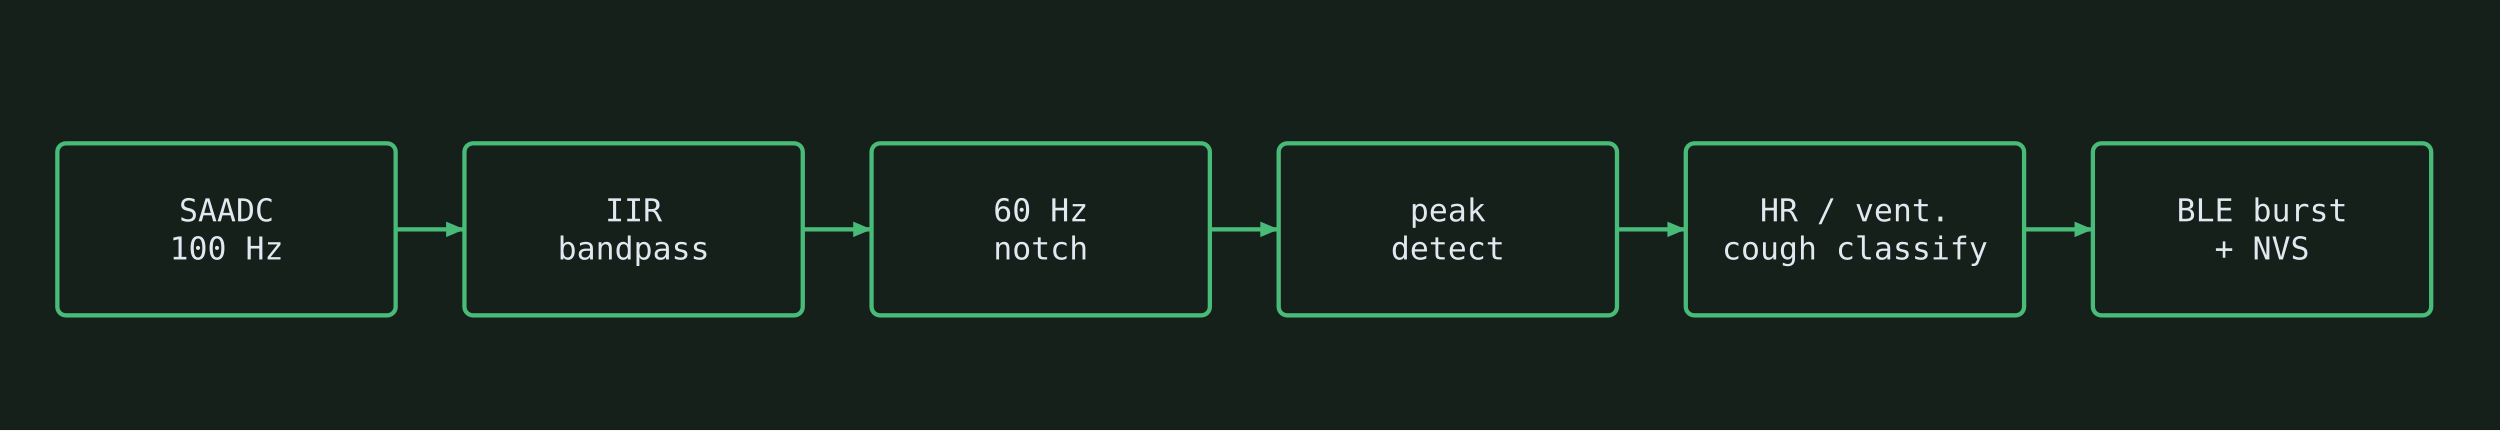
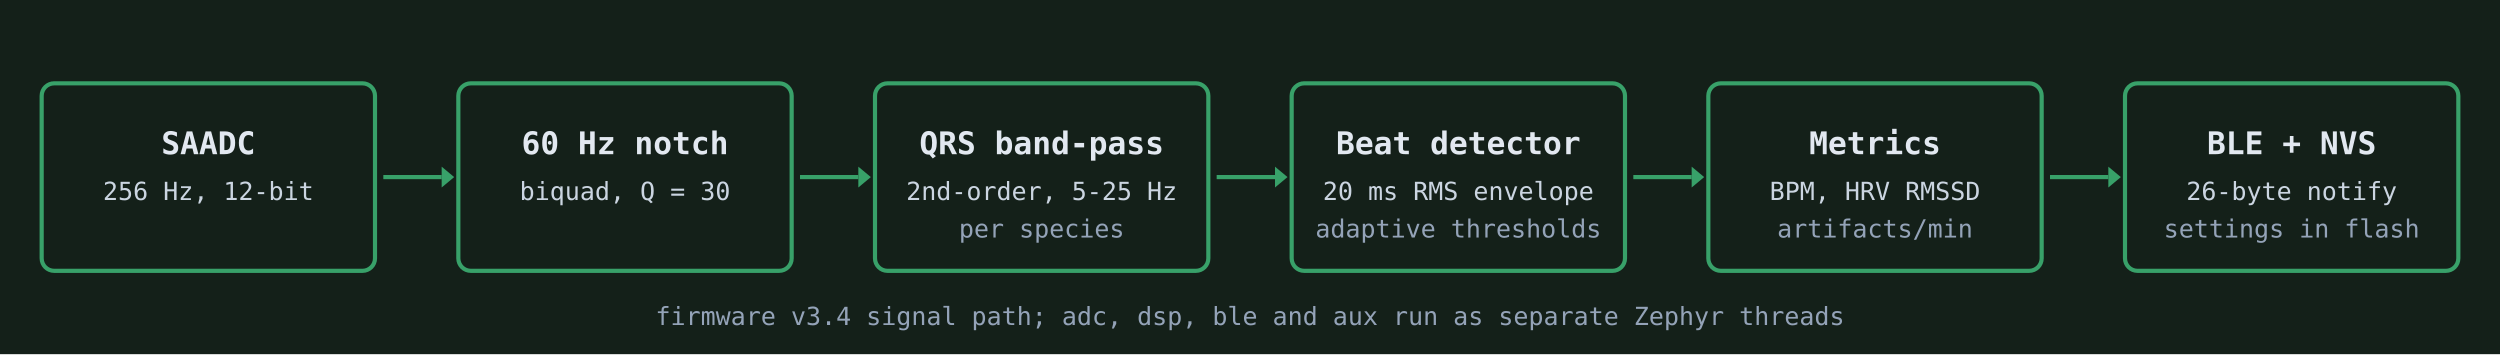
- <svg xmlns="http://www.w3.org/2000/svg" viewBox="0 0 872 150" role="img" aria-label="Firmware flow: SAADC 100 Hz, IIR bandpass, 60 Hz notch, peak detect, HR/ventilation/cough classify, BLE burst and NVS">
-   <rect width="872" height="150" fill="#142019" />
-   <rect x="20" y="50" width="118" height="60" rx="3" fill="none" stroke="#48bb78" stroke-width="1.5" />
-   <text x="79.0" y="77.2" fill="#e2e8f0" font-family="JetBrains Mono, ui-monospace, Menlo, monospace" font-size="11" text-anchor="middle">SAADC</text>
-   <text x="79.0" y="90.5" fill="#e2e8f0" font-family="JetBrains Mono, ui-monospace, Menlo, monospace" font-size="11" text-anchor="middle">100 Hz</text>
-   <line x1="138" y1="80" x2="162" y2="80" stroke="#48bb78" stroke-width="1.5" />
-   <polygon points="162,80 155.6,82.7 155.6,77.3" fill="#48bb78" />
-   <rect x="162" y="50" width="118" height="60" rx="3" fill="none" stroke="#48bb78" stroke-width="1.5" />
-   <text x="221.0" y="77.2" fill="#e2e8f0" font-family="JetBrains Mono, ui-monospace, Menlo, monospace" font-size="11" text-anchor="middle">IIR</text>
-   <text x="221.0" y="90.5" fill="#e2e8f0" font-family="JetBrains Mono, ui-monospace, Menlo, monospace" font-size="11" text-anchor="middle">bandpass</text>
-   <line x1="280" y1="80" x2="304" y2="80" stroke="#48bb78" stroke-width="1.5" />
-   <polygon points="304,80 297.6,82.7 297.6,77.3" fill="#48bb78" />
-   <rect x="304" y="50" width="118" height="60" rx="3" fill="none" stroke="#48bb78" stroke-width="1.5" />
-   <text x="363.0" y="77.2" fill="#e2e8f0" font-family="JetBrains Mono, ui-monospace, Menlo, monospace" font-size="11" text-anchor="middle">60 Hz</text>
-   <text x="363.0" y="90.5" fill="#e2e8f0" font-family="JetBrains Mono, ui-monospace, Menlo, monospace" font-size="11" text-anchor="middle">notch</text>
-   <line x1="422" y1="80" x2="446" y2="80" stroke="#48bb78" stroke-width="1.5" />
-   <polygon points="446,80 439.6,82.7 439.6,77.3" fill="#48bb78" />
-   <rect x="446" y="50" width="118" height="60" rx="3" fill="none" stroke="#48bb78" stroke-width="1.5" />
-   <text x="505.0" y="77.2" fill="#e2e8f0" font-family="JetBrains Mono, ui-monospace, Menlo, monospace" font-size="11" text-anchor="middle">peak</text>
-   <text x="505.0" y="90.5" fill="#e2e8f0" font-family="JetBrains Mono, ui-monospace, Menlo, monospace" font-size="11" text-anchor="middle">detect</text>
-   <line x1="564" y1="80" x2="588" y2="80" stroke="#48bb78" stroke-width="1.5" />
-   <polygon points="588,80 581.6,82.7 581.6,77.3" fill="#48bb78" />
-   <rect x="588" y="50" width="118" height="60" rx="3" fill="none" stroke="#48bb78" stroke-width="1.5" />
-   <text x="647.0" y="77.2" fill="#e2e8f0" font-family="JetBrains Mono, ui-monospace, Menlo, monospace" font-size="11" text-anchor="middle">HR / vent.</text>
-   <text x="647.0" y="90.5" fill="#e2e8f0" font-family="JetBrains Mono, ui-monospace, Menlo, monospace" font-size="11" text-anchor="middle">cough classify</text>
-   <line x1="706" y1="80" x2="730" y2="80" stroke="#48bb78" stroke-width="1.5" />
-   <polygon points="730,80 723.6,82.7 723.6,77.3" fill="#48bb78" />
-   <rect x="730" y="50" width="118" height="60" rx="3" fill="none" stroke="#48bb78" stroke-width="1.5" />
-   <text x="789.0" y="77.2" fill="#e2e8f0" font-family="JetBrains Mono, ui-monospace, Menlo, monospace" font-size="11" text-anchor="middle">BLE burst</text>
-   <text x="789.0" y="90.5" fill="#e2e8f0" font-family="JetBrains Mono, ui-monospace, Menlo, monospace" font-size="11" text-anchor="middle">+ NVS</text>
+ <svg xmlns="http://www.w3.org/2000/svg" viewBox="0 0 1200 170" width="1200" height="170">
+   <rect width="1200" height="170" fill="#142019" />
+   <rect x="20" y="40" width="160" height="90" rx="6" fill="#142019" stroke="#38a169" stroke-width="2" />
+   <text x="100.0" y="74" text-anchor="middle" fill="#e2e8f0" font-size="15" font-weight="700" font-family="'JetBrains Mono','DejaVu Sans Mono',monospace">SAADC</text>
+   <text x="100.0" y="96" text-anchor="middle" fill="#cbd5e1" font-size="12" font-family="'JetBrains Mono','DejaVu Sans Mono',monospace">256 Hz, 12-bit</text>
+   <line x1="184" y1="85" x2="212" y2="85" stroke="#38a169" stroke-width="2" />
+   <polygon points="212,80 218,85 212,90" fill="#38a169" />
+   <rect x="220" y="40" width="160" height="90" rx="6" fill="#142019" stroke="#38a169" stroke-width="2" />
+   <text x="300.0" y="74" text-anchor="middle" fill="#e2e8f0" font-size="15" font-weight="700" font-family="'JetBrains Mono','DejaVu Sans Mono',monospace">60 Hz notch</text>
+   <text x="300.0" y="96" text-anchor="middle" fill="#cbd5e1" font-size="12" font-family="'JetBrains Mono','DejaVu Sans Mono',monospace">biquad, Q = 30</text>
+   <line x1="384" y1="85" x2="412" y2="85" stroke="#38a169" stroke-width="2" />
+   <polygon points="412,80 418,85 412,90" fill="#38a169" />
+   <rect x="420" y="40" width="160" height="90" rx="6" fill="#142019" stroke="#38a169" stroke-width="2" />
+   <text x="500.0" y="74" text-anchor="middle" fill="#e2e8f0" font-size="15" font-weight="700" font-family="'JetBrains Mono','DejaVu Sans Mono',monospace">QRS band-pass</text>
+   <text x="500.0" y="96" text-anchor="middle" fill="#cbd5e1" font-size="12" font-family="'JetBrains Mono','DejaVu Sans Mono',monospace">2nd-order, 5-25 Hz</text>
+   <text x="500.0" y="114" text-anchor="middle" fill="#94a3b8" font-size="12" font-family="'JetBrains Mono','DejaVu Sans Mono',monospace">per species</text>
+   <line x1="584" y1="85" x2="612" y2="85" stroke="#38a169" stroke-width="2" />
+   <polygon points="612,80 618,85 612,90" fill="#38a169" />
+   <rect x="620" y="40" width="160" height="90" rx="6" fill="#142019" stroke="#38a169" stroke-width="2" />
+   <text x="700.0" y="74" text-anchor="middle" fill="#e2e8f0" font-size="15" font-weight="700" font-family="'JetBrains Mono','DejaVu Sans Mono',monospace">Beat detector</text>
+   <text x="700.0" y="96" text-anchor="middle" fill="#cbd5e1" font-size="12" font-family="'JetBrains Mono','DejaVu Sans Mono',monospace">20 ms RMS envelope</text>
+   <text x="700.0" y="114" text-anchor="middle" fill="#94a3b8" font-size="12" font-family="'JetBrains Mono','DejaVu Sans Mono',monospace">adaptive thresholds</text>
+   <line x1="784" y1="85" x2="812" y2="85" stroke="#38a169" stroke-width="2" />
+   <polygon points="812,80 818,85 812,90" fill="#38a169" />
+   <rect x="820" y="40" width="160" height="90" rx="6" fill="#142019" stroke="#38a169" stroke-width="2" />
+   <text x="900.0" y="74" text-anchor="middle" fill="#e2e8f0" font-size="15" font-weight="700" font-family="'JetBrains Mono','DejaVu Sans Mono',monospace">Metrics</text>
+   <text x="900.0" y="96" text-anchor="middle" fill="#cbd5e1" font-size="12" font-family="'JetBrains Mono','DejaVu Sans Mono',monospace">BPM, HRV RMSSD</text>
+   <text x="900.0" y="114" text-anchor="middle" fill="#94a3b8" font-size="12" font-family="'JetBrains Mono','DejaVu Sans Mono',monospace">artifacts/min</text>
+   <line x1="984" y1="85" x2="1012" y2="85" stroke="#38a169" stroke-width="2" />
+   <polygon points="1012,80 1018,85 1012,90" fill="#38a169" />
+   <rect x="1020" y="40" width="160" height="90" rx="6" fill="#142019" stroke="#38a169" stroke-width="2" />
+   <text x="1100.0" y="74" text-anchor="middle" fill="#e2e8f0" font-size="15" font-weight="700" font-family="'JetBrains Mono','DejaVu Sans Mono',monospace">BLE + NVS</text>
+   <text x="1100.0" y="96" text-anchor="middle" fill="#cbd5e1" font-size="12" font-family="'JetBrains Mono','DejaVu Sans Mono',monospace">26-byte notify</text>
+   <text x="1100.0" y="114" text-anchor="middle" fill="#94a3b8" font-size="12" font-family="'JetBrains Mono','DejaVu Sans Mono',monospace">settings in flash</text>
+   <text x="600" y="156" text-anchor="middle" fill="#94a3b8" font-size="12" font-family="'JetBrains Mono','DejaVu Sans Mono',monospace">firmware v3.4 signal path; adc, dsp, ble and aux run as separate Zephyr threads</text>
</svg>
